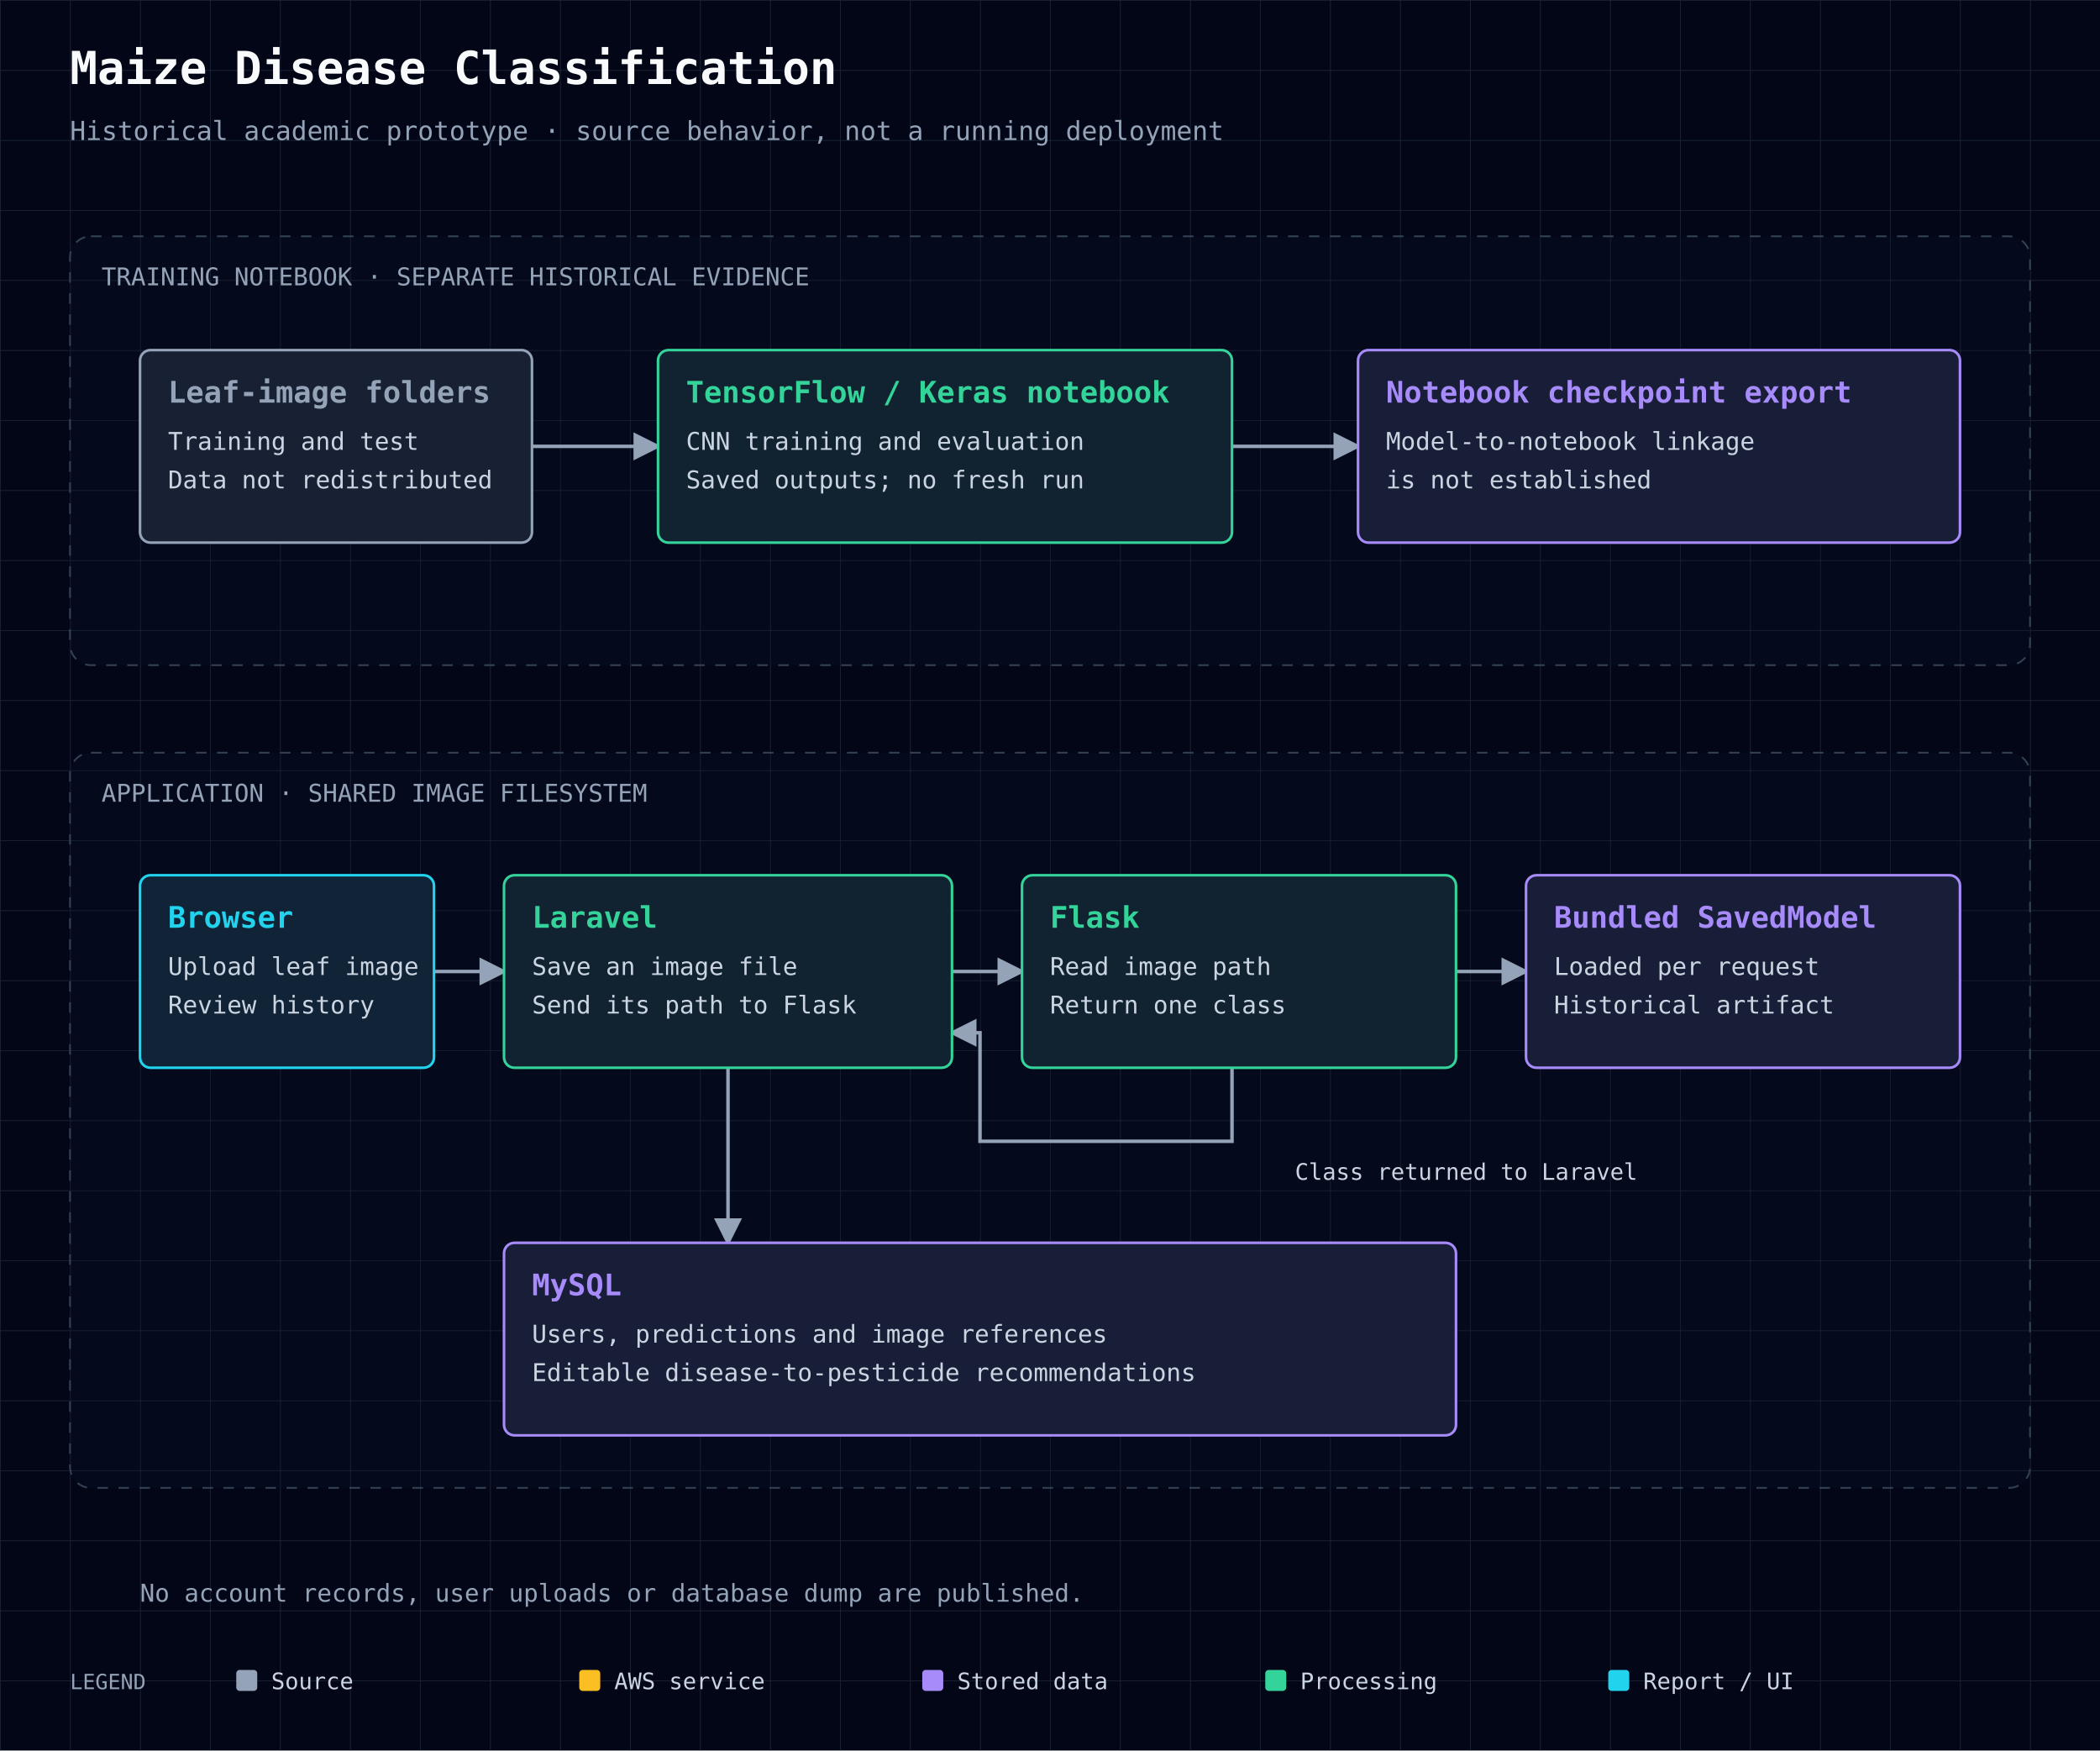
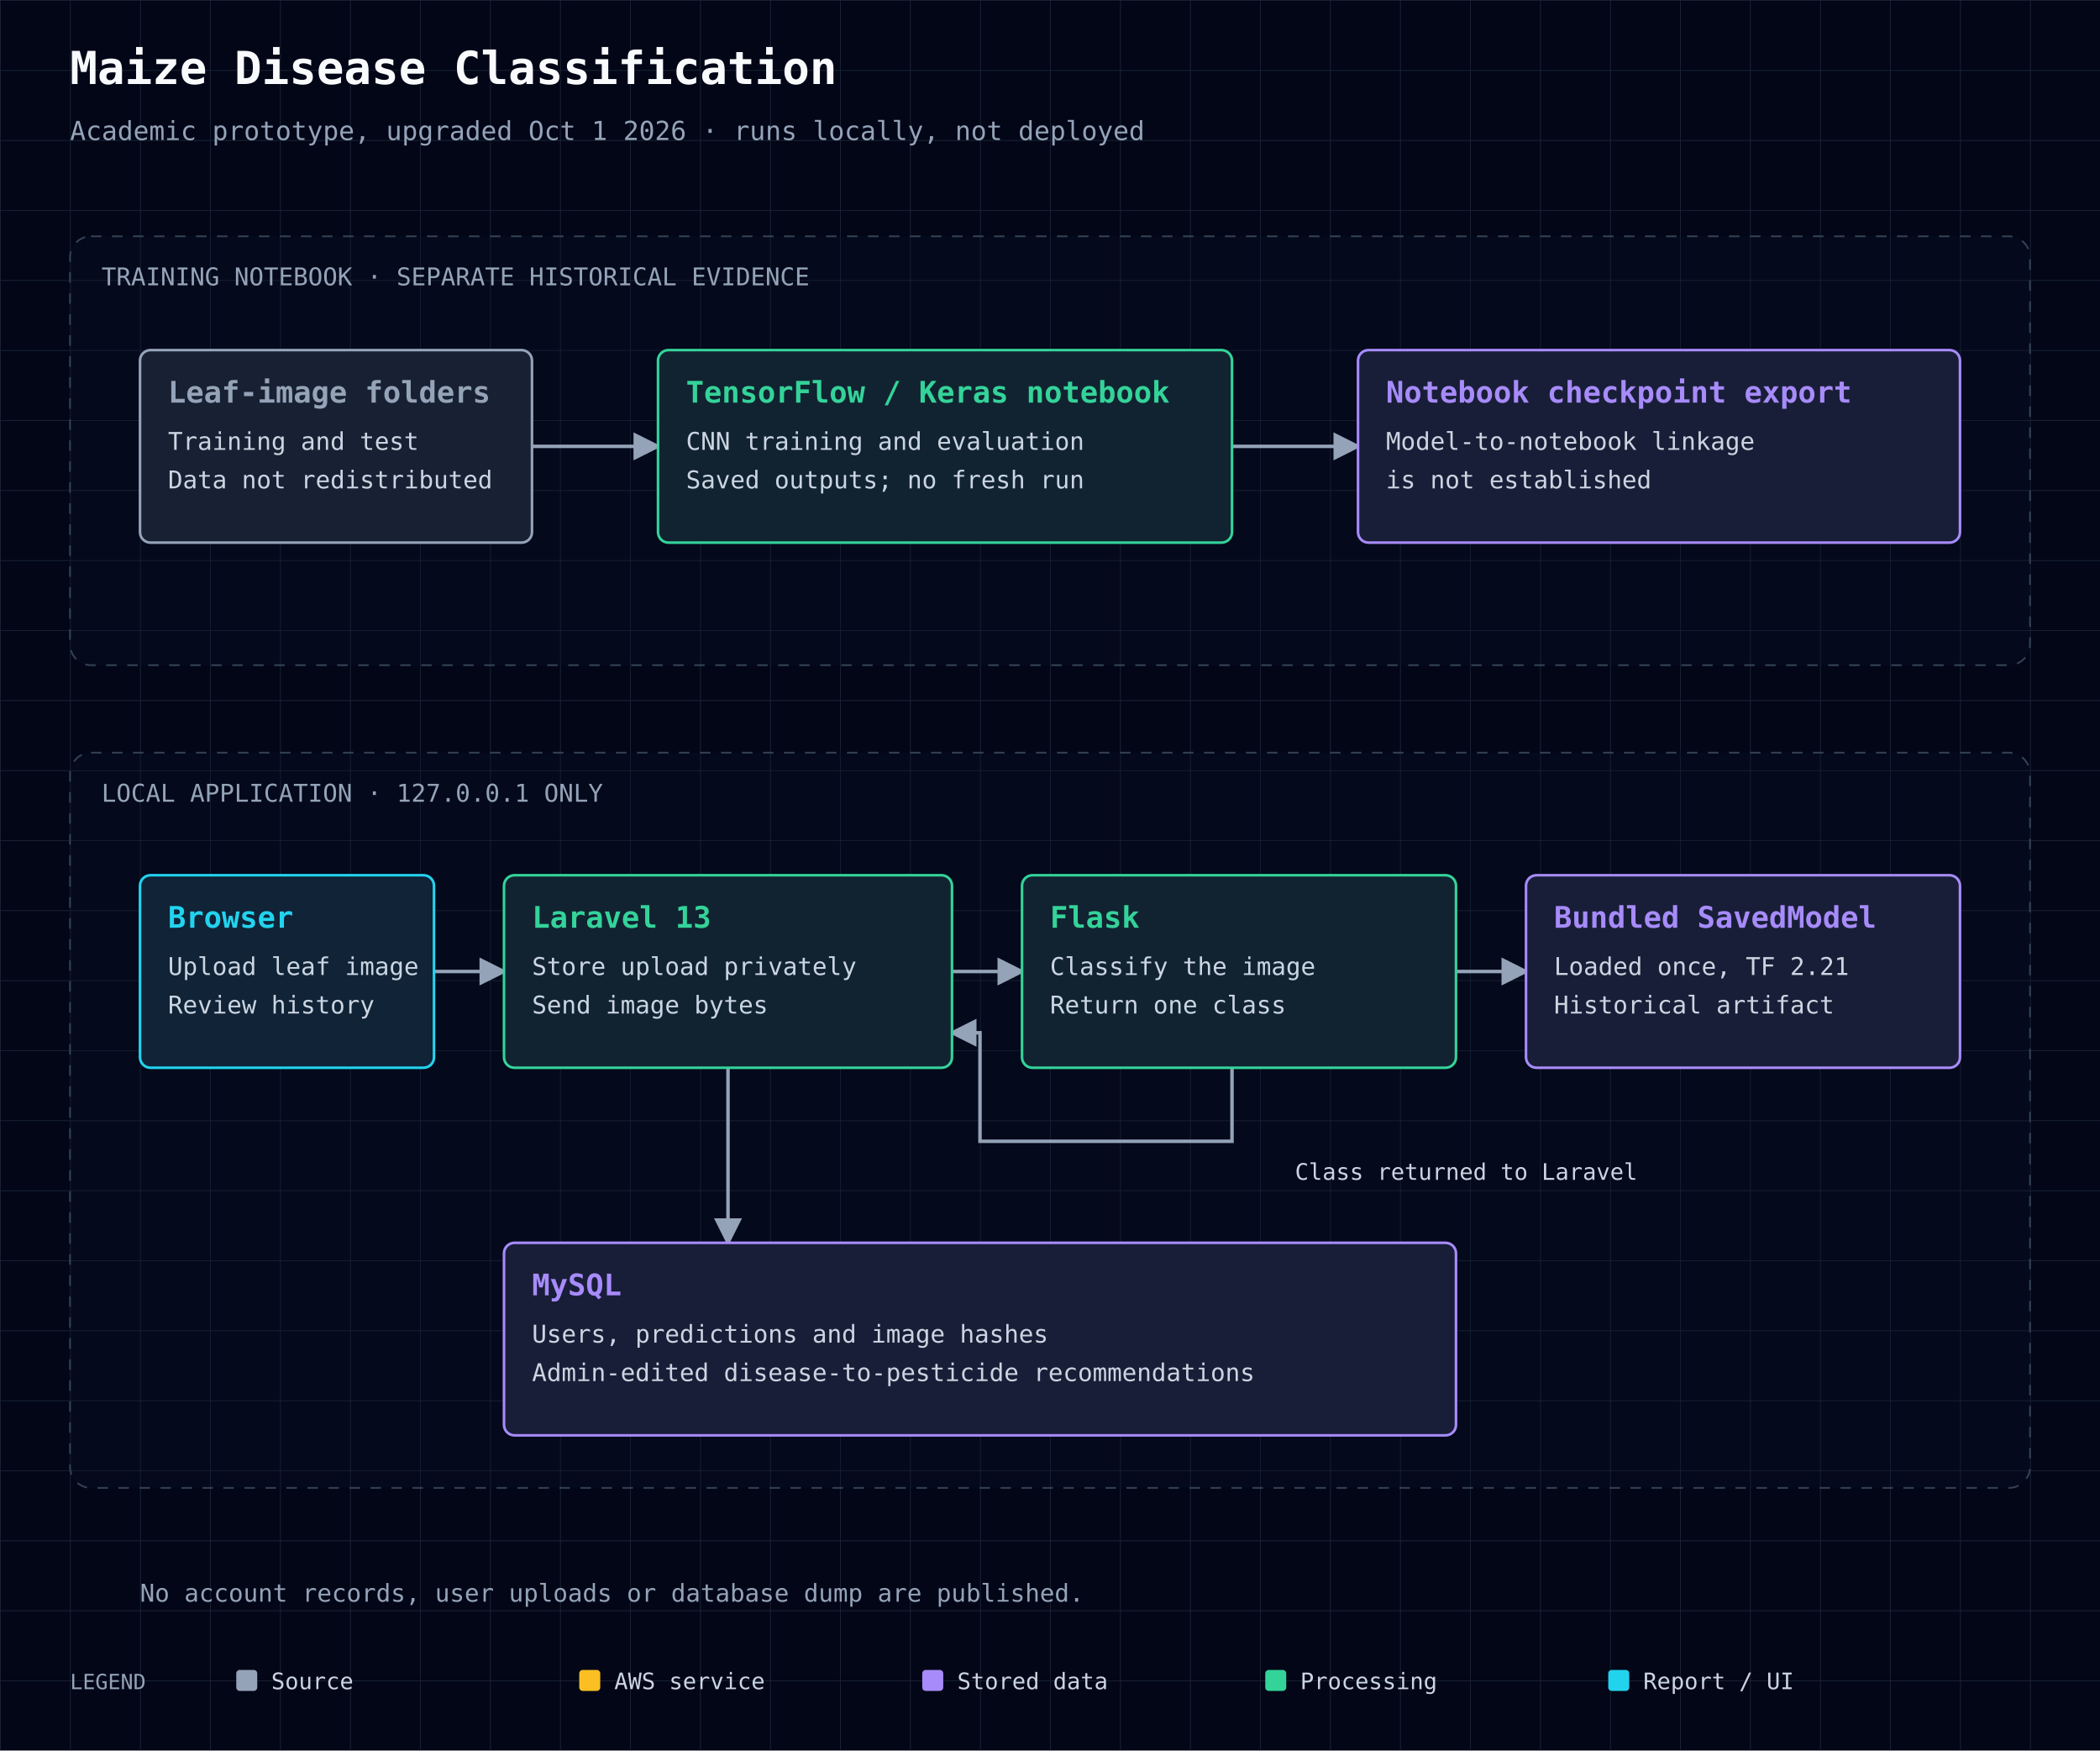
<svg xmlns="http://www.w3.org/2000/svg" width="1200" height="1000" viewBox="0 0 1200 1000" role="img" aria-labelledby="title description">
  <defs>
    <pattern id="grid" width="40" height="40" patternUnits="userSpaceOnUse">
      <path d="M40 0H0V40" fill="none" stroke="#1e293b" stroke-width="0.7" />
    </pattern>
    <marker id="flow" markerWidth="8" markerHeight="8" refX="7" refY="4" orient="auto">
      <path d="M0 0L8 4L0 8Z" fill="#94a3b8" />
    </marker>
    <marker id="control" markerWidth="8" markerHeight="8" refX="7" refY="4" orient="auto">
      <path d="M0 0L8 4L0 8Z" fill="#fb7185" />
    </marker>
  </defs>
  <rect width="1200" height="1000" fill="#020617" />
  <rect width="1200" height="1000" fill="url(#grid)" />
  <g font-family="ui-monospace, Menlo, Consolas, monospace">
    <text x="40" y="48" font-size="26" fill="#f8fafc" font-weight="700">Maize Disease Classification</text>
-     <text x="40" y="80" font-size="15" fill="#94a3b8">Historical academic prototype · source behavior, not a running deployment</text>
+     <text x="40" y="80" font-size="15" fill="#94a3b8">Academic prototype, upgraded Oct 1 2026 · runs locally, not deployed</text>
    <rect x="40" y="135" width="1120" height="245" rx="12" fill="#0f172a" fill-opacity="0.25" stroke="#334155" stroke-dasharray="6 6" />
    <text x="58" y="163" font-size="14" fill="#94a3b8">TRAINING NOTEBOOK · SEPARATE HISTORICAL EVIDENCE</text>
    <rect x="40" y="430" width="1120" height="420" rx="12" fill="#0f172a" fill-opacity="0.25" stroke="#334155" stroke-dasharray="6 6" />
-     <text x="58" y="458" font-size="14" fill="#94a3b8">APPLICATION · SHARED IMAGE FILESYSTEM</text>
+     <text x="58" y="458" font-size="14" fill="#94a3b8">LOCAL APPLICATION · 127.0.0.1 ONLY</text>
    <path d="M304 255H376" fill="none" stroke="#94a3b8" stroke-width="2" marker-end="url(#flow)" />
    <path d="M704 255H776" fill="none" stroke="#94a3b8" stroke-width="2" marker-end="url(#flow)" />
    <path d="M248 555H288" fill="none" stroke="#94a3b8" stroke-width="2" marker-end="url(#flow)" />
    <path d="M544 555H584" fill="none" stroke="#94a3b8" stroke-width="2" marker-end="url(#flow)" />
    <path d="M832 555H872" fill="none" stroke="#94a3b8" stroke-width="2" marker-end="url(#flow)" />
    <path d="M704 610V652H560V590H544" fill="none" stroke="#94a3b8" stroke-width="2" marker-end="url(#flow)" />
    <path d="M416 610V710" fill="none" stroke="#94a3b8" stroke-width="2" marker-end="url(#flow)" />
    <g>
      <rect x="80" y="200" width="224" height="110" rx="6" fill="#0f172a" />
      <rect x="80" y="200" width="224" height="110" rx="6" fill="#94a3b8" fill-opacity="0.07" stroke="#94a3b8" stroke-width="1.5" />
      <text x="96" y="230" font-size="17" fill="#94a3b8" font-weight="700">Leaf-image folders</text>
      <text x="96" y="257" font-size="14" fill="#cbd5e1">Training and test</text>
      <text x="96" y="279" font-size="14" fill="#cbd5e1">Data not redistributed</text>
    </g>
    <g>
      <rect x="376" y="200" width="328" height="110" rx="6" fill="#0f172a" />
      <rect x="376" y="200" width="328" height="110" rx="6" fill="#34d399" fill-opacity="0.07" stroke="#34d399" stroke-width="1.5" />
      <text x="392" y="230" font-size="17" fill="#34d399" font-weight="700">TensorFlow / Keras notebook</text>
      <text x="392" y="257" font-size="14" fill="#cbd5e1">CNN training and evaluation</text>
      <text x="392" y="279" font-size="14" fill="#cbd5e1">Saved outputs; no fresh run</text>
    </g>
    <g>
      <rect x="776" y="200" width="344" height="110" rx="6" fill="#0f172a" />
      <rect x="776" y="200" width="344" height="110" rx="6" fill="#a78bfa" fill-opacity="0.07" stroke="#a78bfa" stroke-width="1.5" />
      <text x="792" y="230" font-size="17" fill="#a78bfa" font-weight="700">Notebook checkpoint export</text>
      <text x="792" y="257" font-size="14" fill="#cbd5e1">Model-to-notebook linkage</text>
      <text x="792" y="279" font-size="14" fill="#cbd5e1">is not established</text>
    </g>
    <g>
      <rect x="80" y="500" width="168" height="110" rx="6" fill="#0f172a" />
      <rect x="80" y="500" width="168" height="110" rx="6" fill="#22d3ee" fill-opacity="0.07" stroke="#22d3ee" stroke-width="1.5" />
      <text x="96" y="530" font-size="17" fill="#22d3ee" font-weight="700">Browser</text>
      <text x="96" y="557" font-size="14" fill="#cbd5e1">Upload leaf image</text>
      <text x="96" y="579" font-size="14" fill="#cbd5e1">Review history</text>
    </g>
    <g>
      <rect x="288" y="500" width="256" height="110" rx="6" fill="#0f172a" />
      <rect x="288" y="500" width="256" height="110" rx="6" fill="#34d399" fill-opacity="0.07" stroke="#34d399" stroke-width="1.5" />
-       <text x="304" y="530" font-size="17" fill="#34d399" font-weight="700">Laravel</text>
-       <text x="304" y="557" font-size="14" fill="#cbd5e1">Save an image file</text>
-       <text x="304" y="579" font-size="14" fill="#cbd5e1">Send its path to Flask</text>
+       <text x="304" y="530" font-size="17" fill="#34d399" font-weight="700">Laravel 13</text>
+       <text x="304" y="557" font-size="14" fill="#cbd5e1">Store upload privately</text>
+       <text x="304" y="579" font-size="14" fill="#cbd5e1">Send image bytes</text>
    </g>
    <g>
      <rect x="584" y="500" width="248" height="110" rx="6" fill="#0f172a" />
      <rect x="584" y="500" width="248" height="110" rx="6" fill="#34d399" fill-opacity="0.07" stroke="#34d399" stroke-width="1.5" />
      <text x="600" y="530" font-size="17" fill="#34d399" font-weight="700">Flask</text>
-       <text x="600" y="557" font-size="14" fill="#cbd5e1">Read image path</text>
+       <text x="600" y="557" font-size="14" fill="#cbd5e1">Classify the image</text>
      <text x="600" y="579" font-size="14" fill="#cbd5e1">Return one class</text>
    </g>
    <g>
      <rect x="872" y="500" width="248" height="110" rx="6" fill="#0f172a" />
      <rect x="872" y="500" width="248" height="110" rx="6" fill="#a78bfa" fill-opacity="0.07" stroke="#a78bfa" stroke-width="1.5" />
      <text x="888" y="530" font-size="17" fill="#a78bfa" font-weight="700">Bundled SavedModel</text>
-       <text x="888" y="557" font-size="14" fill="#cbd5e1">Loaded per request</text>
+       <text x="888" y="557" font-size="14" fill="#cbd5e1">Loaded once, TF 2.21</text>
      <text x="888" y="579" font-size="14" fill="#cbd5e1">Historical artifact</text>
    </g>
    <g>
      <rect x="288" y="710" width="544" height="110" rx="6" fill="#0f172a" />
      <rect x="288" y="710" width="544" height="110" rx="6" fill="#a78bfa" fill-opacity="0.07" stroke="#a78bfa" stroke-width="1.5" />
      <text x="304" y="740" font-size="17" fill="#a78bfa" font-weight="700">MySQL</text>
-       <text x="304" y="767" font-size="14" fill="#cbd5e1">Users, predictions and image references</text>
-       <text x="304" y="789" font-size="14" fill="#cbd5e1">Editable disease-to-pesticide recommendations</text>
+       <text x="304" y="767" font-size="14" fill="#cbd5e1">Users, predictions and image hashes</text>
+       <text x="304" y="789" font-size="14" fill="#cbd5e1">Admin-edited disease-to-pesticide recommendations</text>
    </g>
    <text x="740" y="674" font-size="13" fill="#cbd5e1">Class returned to Laravel</text>
    <text x="80" y="915" font-size="14" fill="#94a3b8">No account records, user uploads or database dump are published.</text>
    <text x="40" y="965" font-size="12" fill="#94a3b8">LEGEND</text>
    <rect x="135" y="954" width="12" height="12" rx="2" fill="#94a3b8" />
    <text x="155" y="965" font-size="13" fill="#cbd5e1">Source</text>
    <rect x="331" y="954" width="12" height="12" rx="2" fill="#fbbf24" />
    <text x="351" y="965" font-size="13" fill="#cbd5e1">AWS service</text>
    <rect x="527" y="954" width="12" height="12" rx="2" fill="#a78bfa" />
    <text x="547" y="965" font-size="13" fill="#cbd5e1">Stored data</text>
    <rect x="723" y="954" width="12" height="12" rx="2" fill="#34d399" />
    <text x="743" y="965" font-size="13" fill="#cbd5e1">Processing</text>
    <rect x="919" y="954" width="12" height="12" rx="2" fill="#22d3ee" />
    <text x="939" y="965" font-size="13" fill="#cbd5e1">Report / UI</text>
  </g>
</svg>
